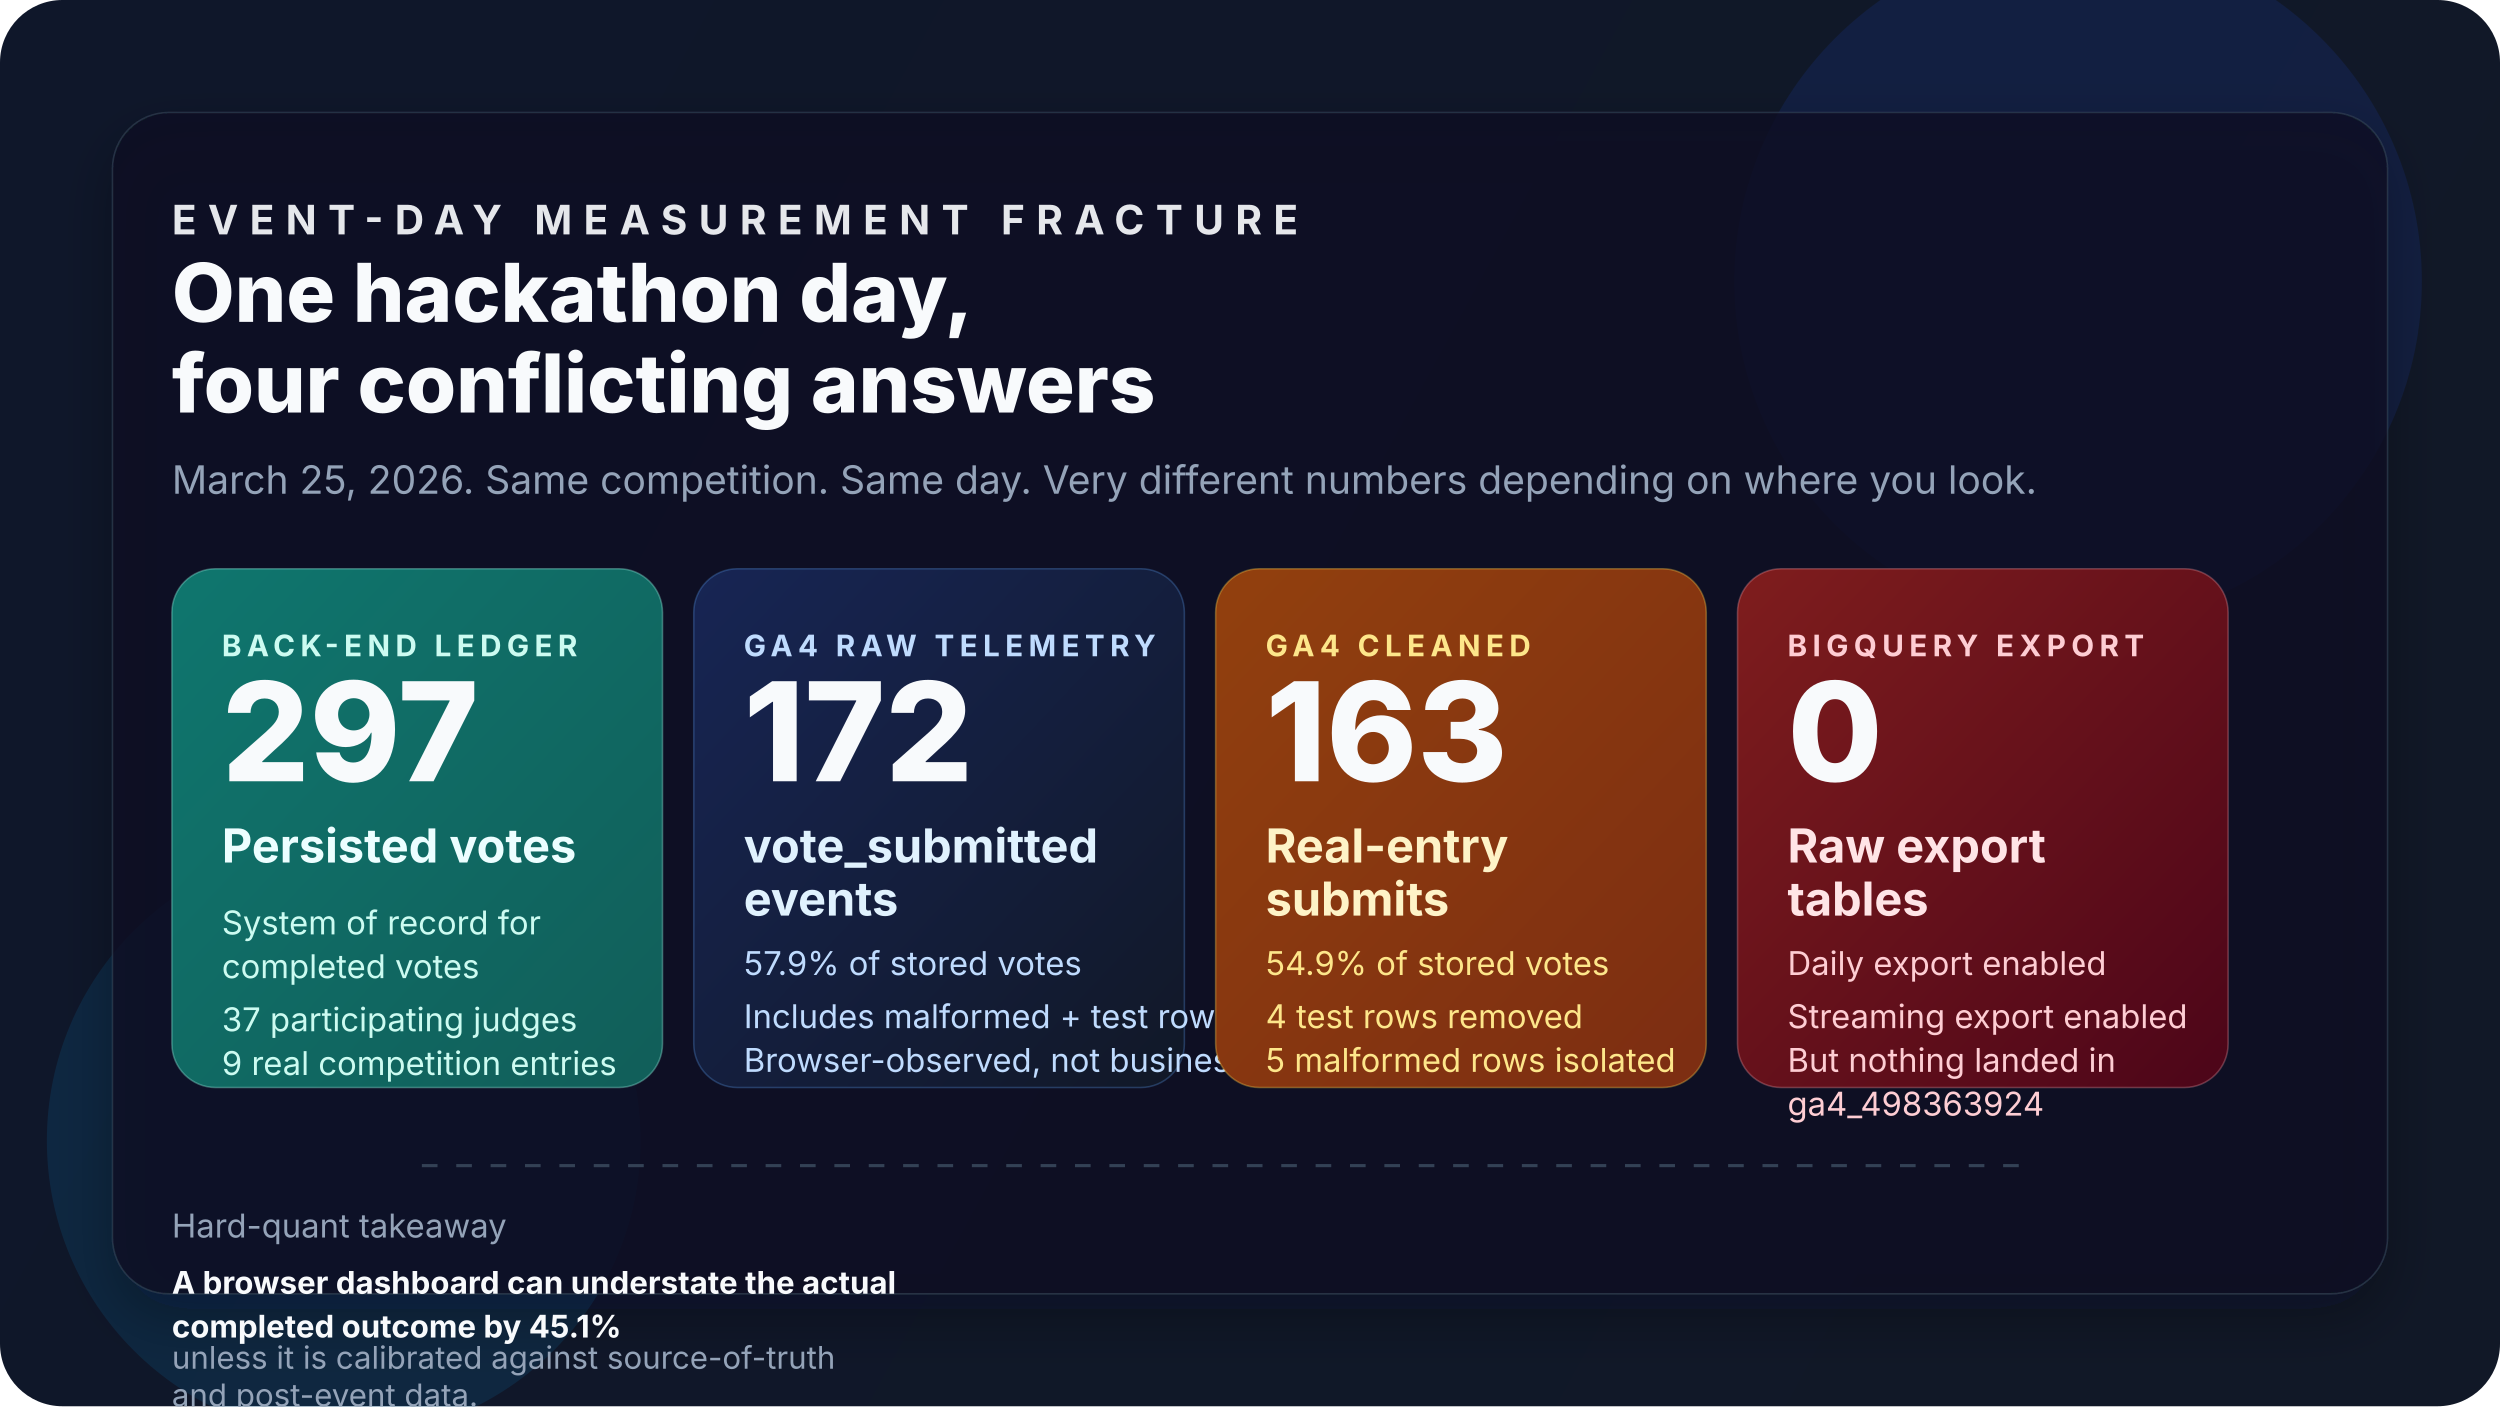
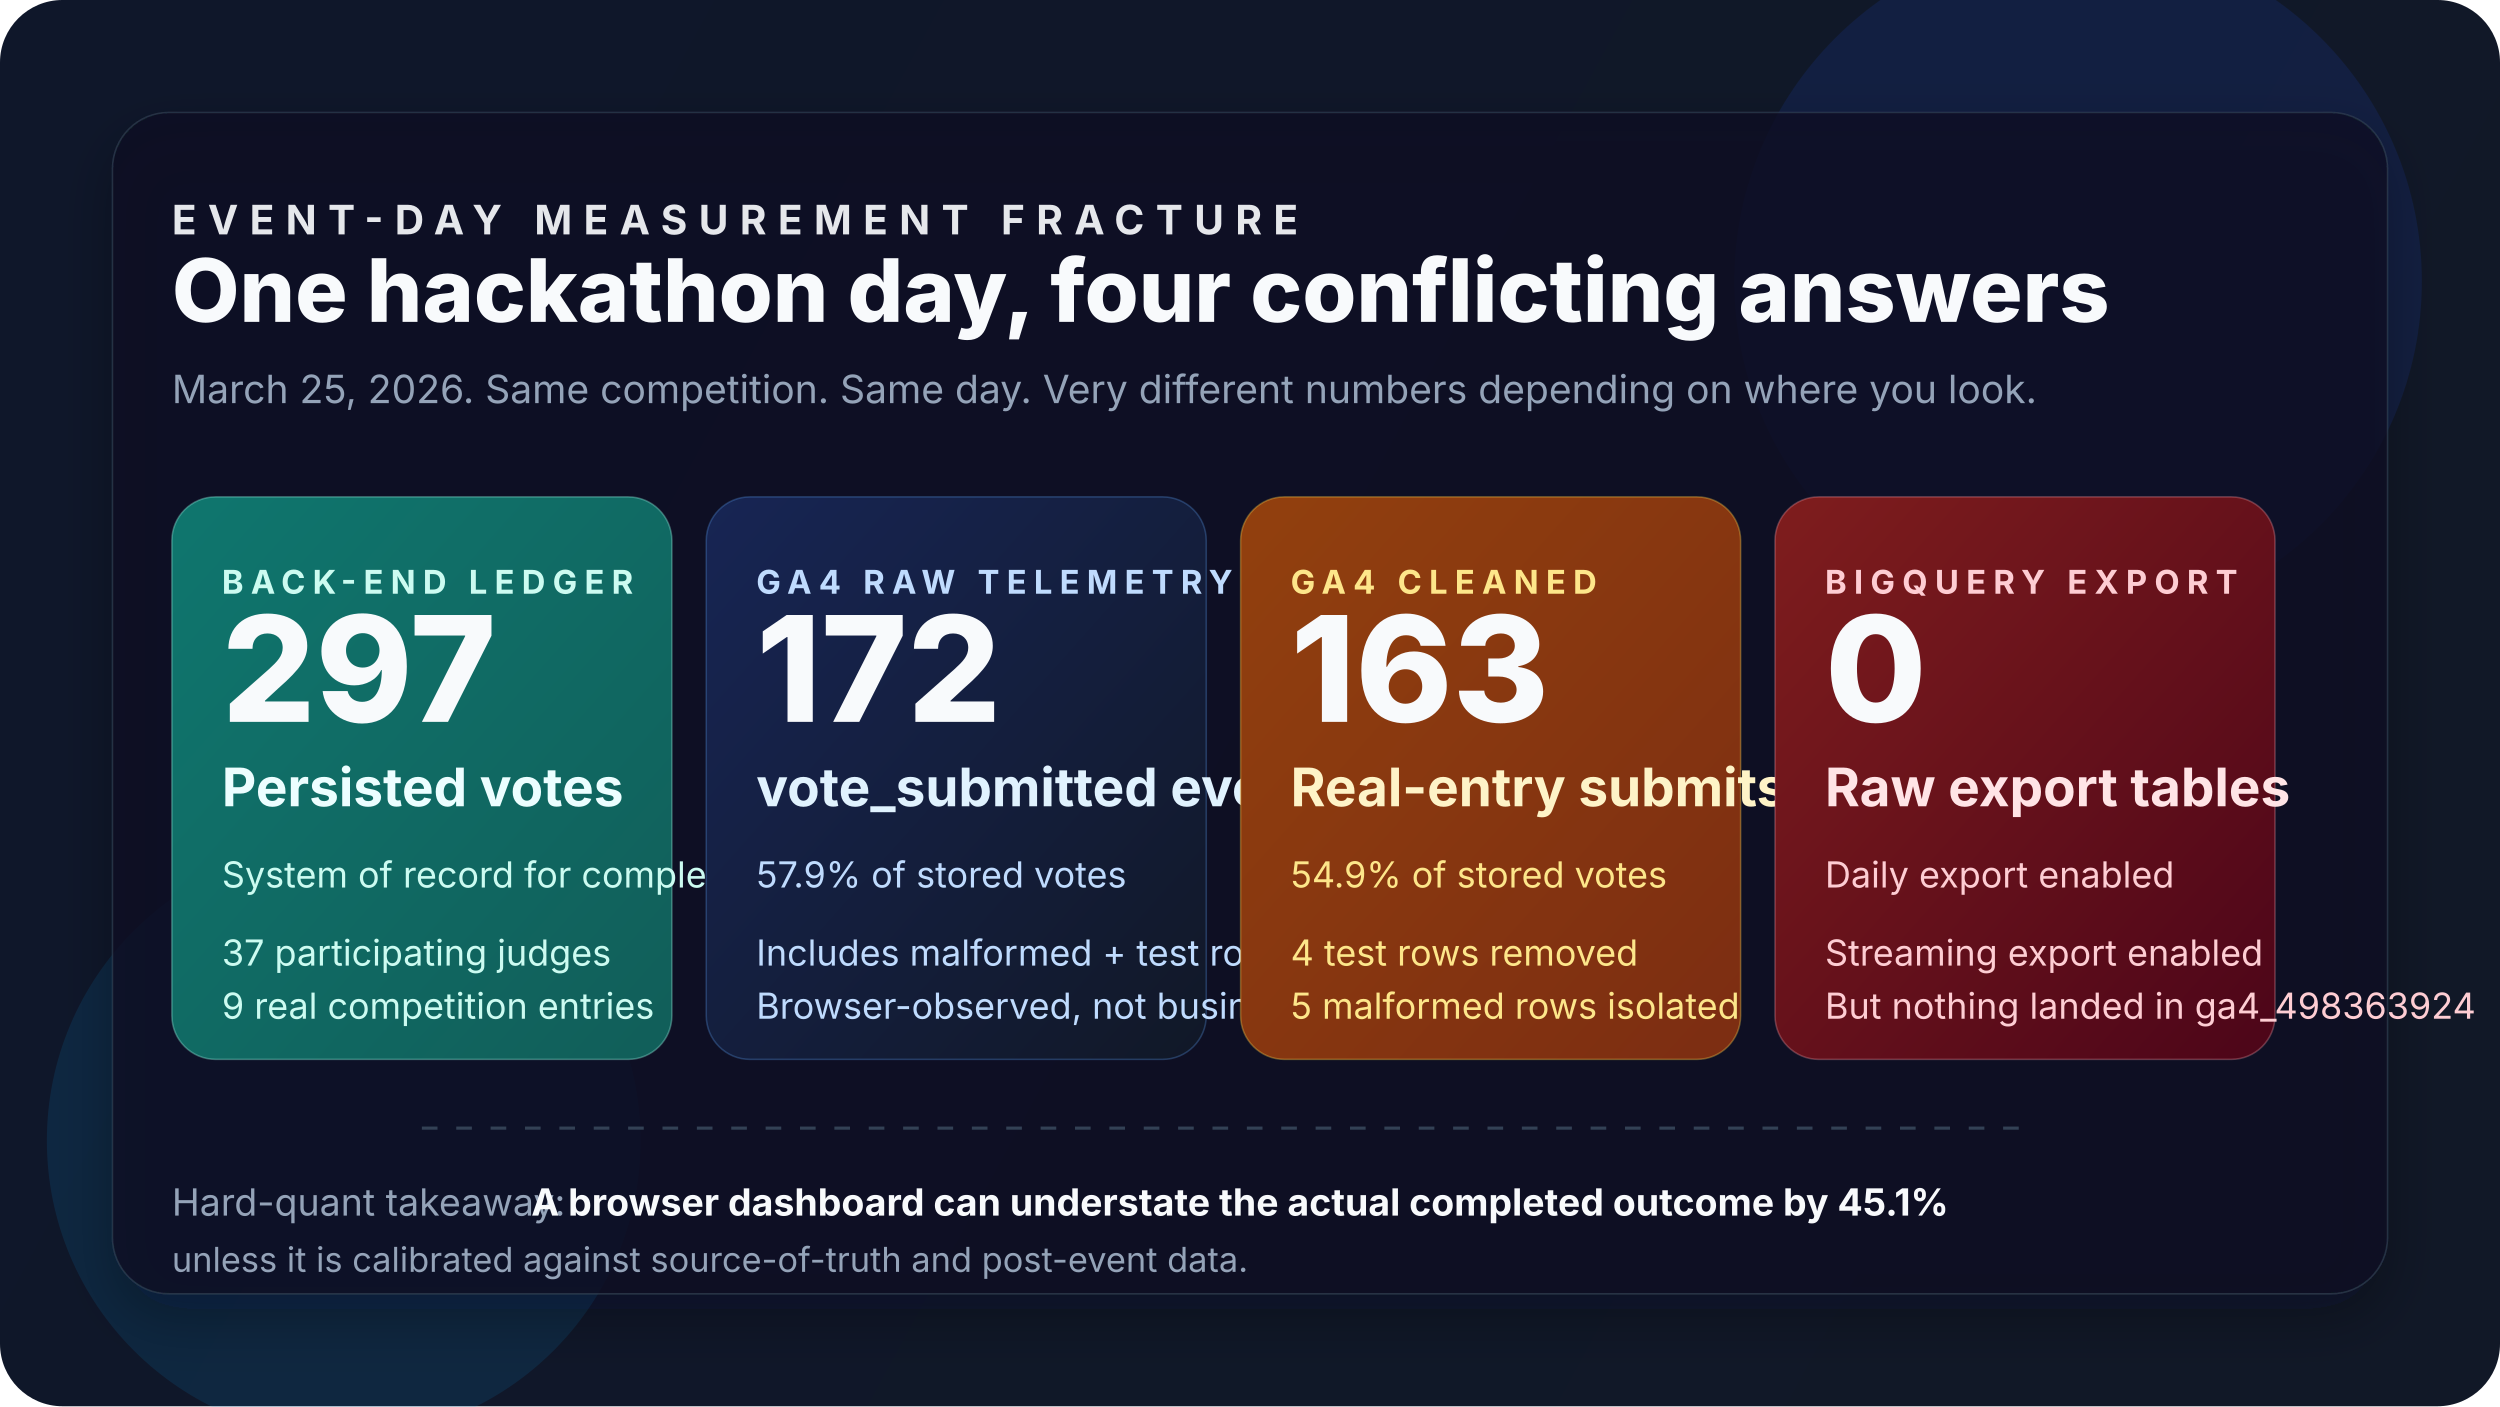
<svg xmlns="http://www.w3.org/2000/svg" width="1600" height="900" viewBox="0 0 1600 900" fill="none">
  <defs>
    <linearGradient id="bg" x1="120" y1="80" x2="1480" y2="820" gradientUnits="userSpaceOnUse">
      <stop stop-color="#0F172A" />
      <stop offset="1" stop-color="#111827" />
    </linearGradient>
    <linearGradient id="panel" x1="0" y1="0" x2="1" y2="1">
      <stop stop-color="#172554" />
      <stop offset="1" stop-color="#111827" />
    </linearGradient>
    <linearGradient id="good" x1="0" y1="0" x2="1" y2="1">
      <stop stop-color="#0F766E" />
      <stop offset="1" stop-color="#115E59" />
    </linearGradient>
    <linearGradient id="warn" x1="0" y1="0" x2="1" y2="1">
      <stop stop-color="#92400E" />
      <stop offset="1" stop-color="#7C2D12" />
    </linearGradient>
    <linearGradient id="bad" x1="0" y1="0" x2="1" y2="1">
      <stop stop-color="#7F1D1D" />
      <stop offset="1" stop-color="#4C0519" />
    </linearGradient>
    <filter id="shadow" x="0" y="0" width="1600" height="900" filterUnits="userSpaceOnUse" color-interpolation-filters="sRGB">
      <feDropShadow dx="0" dy="16" stdDeviation="18" flood-color="#020617" flood-opacity="0.35" />
    </filter>
  </defs>
  <rect width="1600" height="900" rx="40" fill="url(#bg)" />
  <circle cx="1330" cy="180" r="220" fill="#1D4ED8" fill-opacity="0.14" />
  <circle cx="220" cy="730" r="190" fill="#0EA5E9" fill-opacity="0.12" />
  <g filter="url(#shadow)">
    <rect x="72" y="72" width="1456" height="756" rx="36" fill="#0B1120" fill-opacity="0.78" stroke="#334155" stroke-opacity="0.65" />
  </g>
  <text x="110" y="150" fill="#E5E7EB" font-family="Inter, Arial, sans-serif" font-size="26" font-weight="700" letter-spacing="0.28em">EVENT-DAY MEASUREMENT FRACTURE</text>
-   <text fill="#F8FAFC" font-family="Inter, Arial, sans-serif" font-size="52" font-weight="800">
-     <tspan x="110" y="206">One hackathon day,</tspan>
-     <tspan x="110" y="264">four conflicting answers</tspan>
-   </text>
-   <text x="110" y="316" fill="#94A3B8" font-family="Inter, Arial, sans-serif" font-size="25">March 25, 2026. Same competition. Same day. Very different numbers depending on where you look.</text>
-   <rect x="110" y="364" width="314" height="332" rx="28" fill="url(#good)" stroke="#99F6E4" stroke-opacity="0.35" />
-   <text x="142" y="420" fill="#CCFBF1" font-family="Inter, Arial, sans-serif" font-size="19" font-weight="700" letter-spacing="0.18em">BACK-END LEDGER</text>
-   <text x="142" y="500" fill="#F8FAFC" font-family="Inter, Arial, sans-serif" font-size="88" font-weight="800">297</text>
-   <text x="142" y="552" fill="#ECFEFF" font-family="Inter, Arial, sans-serif" font-size="30" font-weight="700">Persisted votes</text>
-   <text fill="#CCFBF1" font-family="Inter, Arial, sans-serif" font-size="21">
-     <tspan x="142" y="598">System of record for</tspan>
-     <tspan x="142" y="626">completed votes</tspan>
-   </text>
-   <text x="142" y="660" fill="#CCFBF1" font-family="Inter, Arial, sans-serif" font-size="21">37 participating judges</text>
-   <text x="142" y="688" fill="#CCFBF1" font-family="Inter, Arial, sans-serif" font-size="21">9 real competition entries</text>
-   <rect x="444" y="364" width="314" height="332" rx="28" fill="url(#panel)" stroke="#60A5FA" stroke-opacity="0.28" />
-   <text x="476" y="420" fill="#BFDBFE" font-family="Inter, Arial, sans-serif" font-size="19" font-weight="700" letter-spacing="0.18em">GA4 RAW TELEMETRY</text>
-   <text x="476" y="500" fill="#F8FAFC" font-family="Inter, Arial, sans-serif" font-size="88" font-weight="800">172</text>
-   <text fill="#E0F2FE" font-family="Inter, Arial, sans-serif" font-size="30" font-weight="700">
-     <tspan x="476" y="552">vote_submitted</tspan>
-     <tspan x="476" y="586">events</tspan>
-   </text>
-   <text x="476" y="624" fill="#BFDBFE" font-family="Inter, Arial, sans-serif" font-size="21">57.9% of stored votes</text>
-   <text x="476" y="658" fill="#BFDBFE" font-family="Inter, Arial, sans-serif" font-size="21">Includes malformed + test rows</text>
-   <text x="476" y="686" fill="#BFDBFE" font-family="Inter, Arial, sans-serif" font-size="21">Browser-observed, not business-final</text>
-   <rect x="778" y="364" width="314" height="332" rx="28" fill="url(#warn)" stroke="#FCD34D" stroke-opacity="0.34" />
-   <text x="810" y="420" fill="#FDE68A" font-family="Inter, Arial, sans-serif" font-size="19" font-weight="700" letter-spacing="0.18em">GA4 CLEANED</text>
-   <text x="810" y="500" fill="#F8FAFC" font-family="Inter, Arial, sans-serif" font-size="88" font-weight="800">163</text>
-   <text fill="#FEF3C7" font-family="Inter, Arial, sans-serif" font-size="30" font-weight="700">
-     <tspan x="810" y="552">Real-entry</tspan>
-     <tspan x="810" y="586">submits</tspan>
-   </text>
-   <text x="810" y="624" fill="#FDE68A" font-family="Inter, Arial, sans-serif" font-size="21">54.9% of stored votes</text>
-   <text x="810" y="658" fill="#FDE68A" font-family="Inter, Arial, sans-serif" font-size="21">4 test rows removed</text>
-   <text x="810" y="686" fill="#FDE68A" font-family="Inter, Arial, sans-serif" font-size="21">5 malformed rows isolated</text>
-   <rect x="1112" y="364" width="314" height="332" rx="28" fill="url(#bad)" stroke="#FDA4AF" stroke-opacity="0.3" />
-   <text x="1144" y="420" fill="#FECDD3" font-family="Inter, Arial, sans-serif" font-size="19" font-weight="700" letter-spacing="0.18em">BIGQUERY EXPORT</text>
-   <text x="1144" y="500" fill="#F8FAFC" font-family="Inter, Arial, sans-serif" font-size="88" font-weight="800">0</text>
-   <text fill="#FFE4E6" font-family="Inter, Arial, sans-serif" font-size="30" font-weight="700">
-     <tspan x="1144" y="552">Raw export</tspan>
-     <tspan x="1144" y="586">tables</tspan>
-   </text>
-   <text x="1144" y="624" fill="#FECDD3" font-family="Inter, Arial, sans-serif" font-size="21">Daily export enabled</text>
-   <text x="1144" y="658" fill="#FECDD3" font-family="Inter, Arial, sans-serif" font-size="21">Streaming export enabled</text>
-   <text fill="#FECDD3" font-family="Inter, Arial, sans-serif" font-size="21">
-     <tspan x="1144" y="686">But nothing landed in</tspan>
-     <tspan x="1144" y="714">ga4_498363924</tspan>
-   </text>
-   <line x1="270" y1="746" x2="1296" y2="746" stroke="#334155" stroke-width="2" stroke-dasharray="10 12" />
-   <text x="110" y="792" fill="#94A3B8" font-family="Inter, Arial, sans-serif" font-size="21">Hard-quant takeaway</text>
-   <text fill="#F8FAFC" font-family="Inter, Arial, sans-serif" font-size="20" font-weight="700">
-     <tspan x="110" y="828">A browser dashboard can understate the actual</tspan>
-     <tspan x="110" y="856">completed outcome by 45.1%</tspan>
-   </text>
-   <text fill="#94A3B8" font-family="Inter, Arial, sans-serif" font-size="20">
-     <tspan x="110" y="876">unless it is calibrated against source-of-truth</tspan>
-     <tspan x="110" y="900">and post-event data.</tspan>
-   </text>
+   <text x="110" y="206" fill="#F8FAFC" font-family="Inter, Arial, sans-serif" font-size="56" font-weight="800">One hackathon day, four conflicting answers</text>
+   <text x="110" y="258" fill="#94A3B8" font-family="Inter, Arial, sans-serif" font-size="25">March 25, 2026. Same competition. Same day. Very different numbers depending on where you look.</text>
+   <rect x="110" y="318" width="320" height="360" rx="28" fill="url(#good)" stroke="#99F6E4" stroke-opacity="0.35" />
+   <text x="142" y="380" fill="#CCFBF1" font-family="Inter, Arial, sans-serif" font-size="21" font-weight="700" letter-spacing="0.22em">BACK-END LEDGER</text>
+   <text x="142" y="462" fill="#F8FAFC" font-family="Inter, Arial, sans-serif" font-size="94" font-weight="800">297</text>
+   <text x="142" y="516" fill="#ECFEFF" font-family="Inter, Arial, sans-serif" font-size="34" font-weight="700">Persisted votes</text>
+   <text x="142" y="568" fill="#CCFBF1" font-family="Inter, Arial, sans-serif" font-size="23">System of record for completed votes</text>
+   <text x="142" y="618" fill="#CCFBF1" font-family="Inter, Arial, sans-serif" font-size="23">37 participating judges</text>
+   <text x="142" y="652" fill="#CCFBF1" font-family="Inter, Arial, sans-serif" font-size="23">9 real competition entries</text>
+   <rect x="452" y="318" width="320" height="360" rx="28" fill="url(#panel)" stroke="#60A5FA" stroke-opacity="0.28" />
+   <text x="484" y="380" fill="#BFDBFE" font-family="Inter, Arial, sans-serif" font-size="21" font-weight="700" letter-spacing="0.22em">GA4 RAW TELEMETRY</text>
+   <text x="484" y="462" fill="#F8FAFC" font-family="Inter, Arial, sans-serif" font-size="94" font-weight="800">172</text>
+   <text x="484" y="516" fill="#E0F2FE" font-family="Inter, Arial, sans-serif" font-size="34" font-weight="700">vote_submitted events</text>
+   <text x="484" y="568" fill="#BFDBFE" font-family="Inter, Arial, sans-serif" font-size="23">57.9% of stored votes</text>
+   <text x="484" y="618" fill="#BFDBFE" font-family="Inter, Arial, sans-serif" font-size="23">Includes malformed + test rows</text>
+   <text x="484" y="652" fill="#BFDBFE" font-family="Inter, Arial, sans-serif" font-size="23">Browser-observed, not business-final</text>
+   <rect x="794" y="318" width="320" height="360" rx="28" fill="url(#warn)" stroke="#FCD34D" stroke-opacity="0.34" />
+   <text x="826" y="380" fill="#FDE68A" font-family="Inter, Arial, sans-serif" font-size="21" font-weight="700" letter-spacing="0.22em">GA4 CLEANED</text>
+   <text x="826" y="462" fill="#F8FAFC" font-family="Inter, Arial, sans-serif" font-size="94" font-weight="800">163</text>
+   <text x="826" y="516" fill="#FEF3C7" font-family="Inter, Arial, sans-serif" font-size="34" font-weight="700">Real-entry submits</text>
+   <text x="826" y="568" fill="#FDE68A" font-family="Inter, Arial, sans-serif" font-size="23">54.9% of stored votes</text>
+   <text x="826" y="618" fill="#FDE68A" font-family="Inter, Arial, sans-serif" font-size="23">4 test rows removed</text>
+   <text x="826" y="652" fill="#FDE68A" font-family="Inter, Arial, sans-serif" font-size="23">5 malformed rows isolated</text>
+   <rect x="1136" y="318" width="320" height="360" rx="28" fill="url(#bad)" stroke="#FDA4AF" stroke-opacity="0.3" />
+   <text x="1168" y="380" fill="#FECDD3" font-family="Inter, Arial, sans-serif" font-size="21" font-weight="700" letter-spacing="0.22em">BIGQUERY EXPORT</text>
+   <text x="1168" y="462" fill="#F8FAFC" font-family="Inter, Arial, sans-serif" font-size="94" font-weight="800">0</text>
+   <text x="1168" y="516" fill="#FFE4E6" font-family="Inter, Arial, sans-serif" font-size="34" font-weight="700">Raw export tables</text>
+   <text x="1168" y="568" fill="#FECDD3" font-family="Inter, Arial, sans-serif" font-size="23">Daily export enabled</text>
+   <text x="1168" y="618" fill="#FECDD3" font-family="Inter, Arial, sans-serif" font-size="23">Streaming export enabled</text>
+   <text x="1168" y="652" fill="#FECDD3" font-family="Inter, Arial, sans-serif" font-size="23">But nothing landed in ga4_498363924</text>
+   <line x1="270" y1="722" x2="1296" y2="722" stroke="#334155" stroke-width="2" stroke-dasharray="10 12" />
+   <text x="110" y="778" fill="#94A3B8" font-family="Inter, Arial, sans-serif" font-size="24">Hard-quant takeaway:</text>
+   <text x="340" y="778" fill="#F8FAFC" font-family="Inter, Arial, sans-serif" font-size="24" font-weight="700">A browser dashboard can understate the actual completed outcome by 45.1%</text>
+   <text x="110" y="814" fill="#94A3B8" font-family="Inter, Arial, sans-serif" font-size="22">unless it is calibrated against source-of-truth and post-event data.</text>
</svg>
